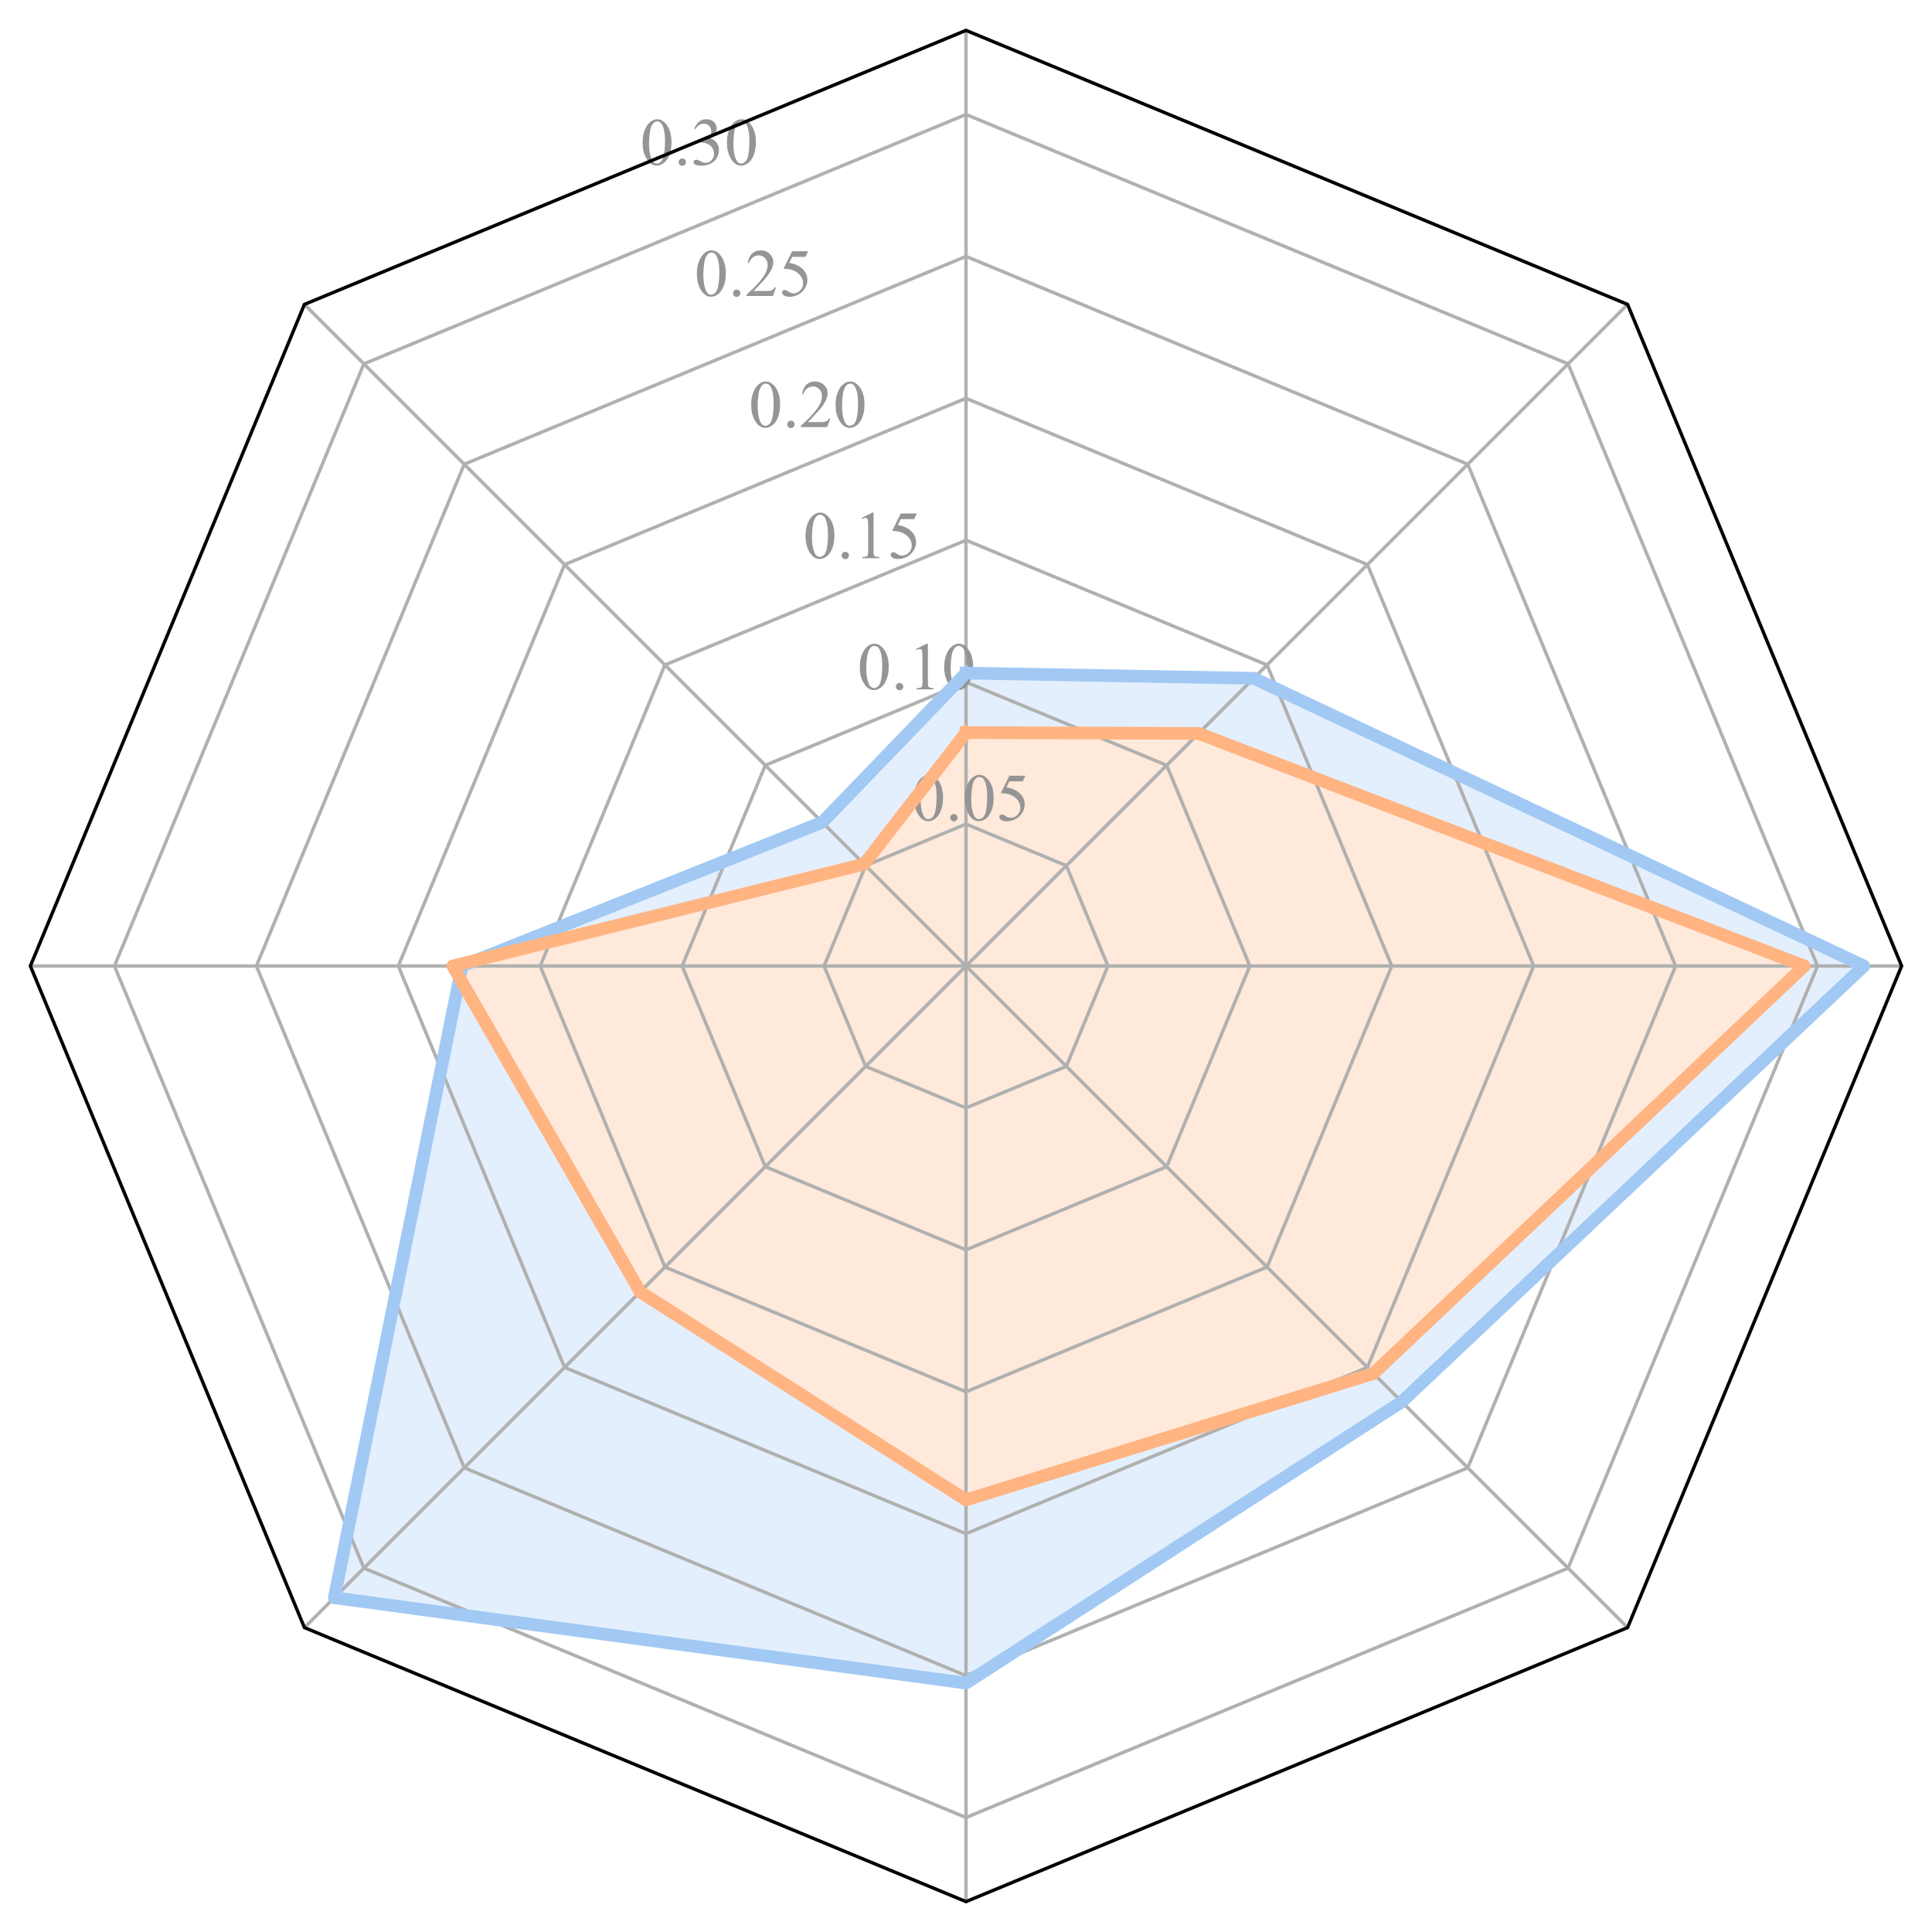
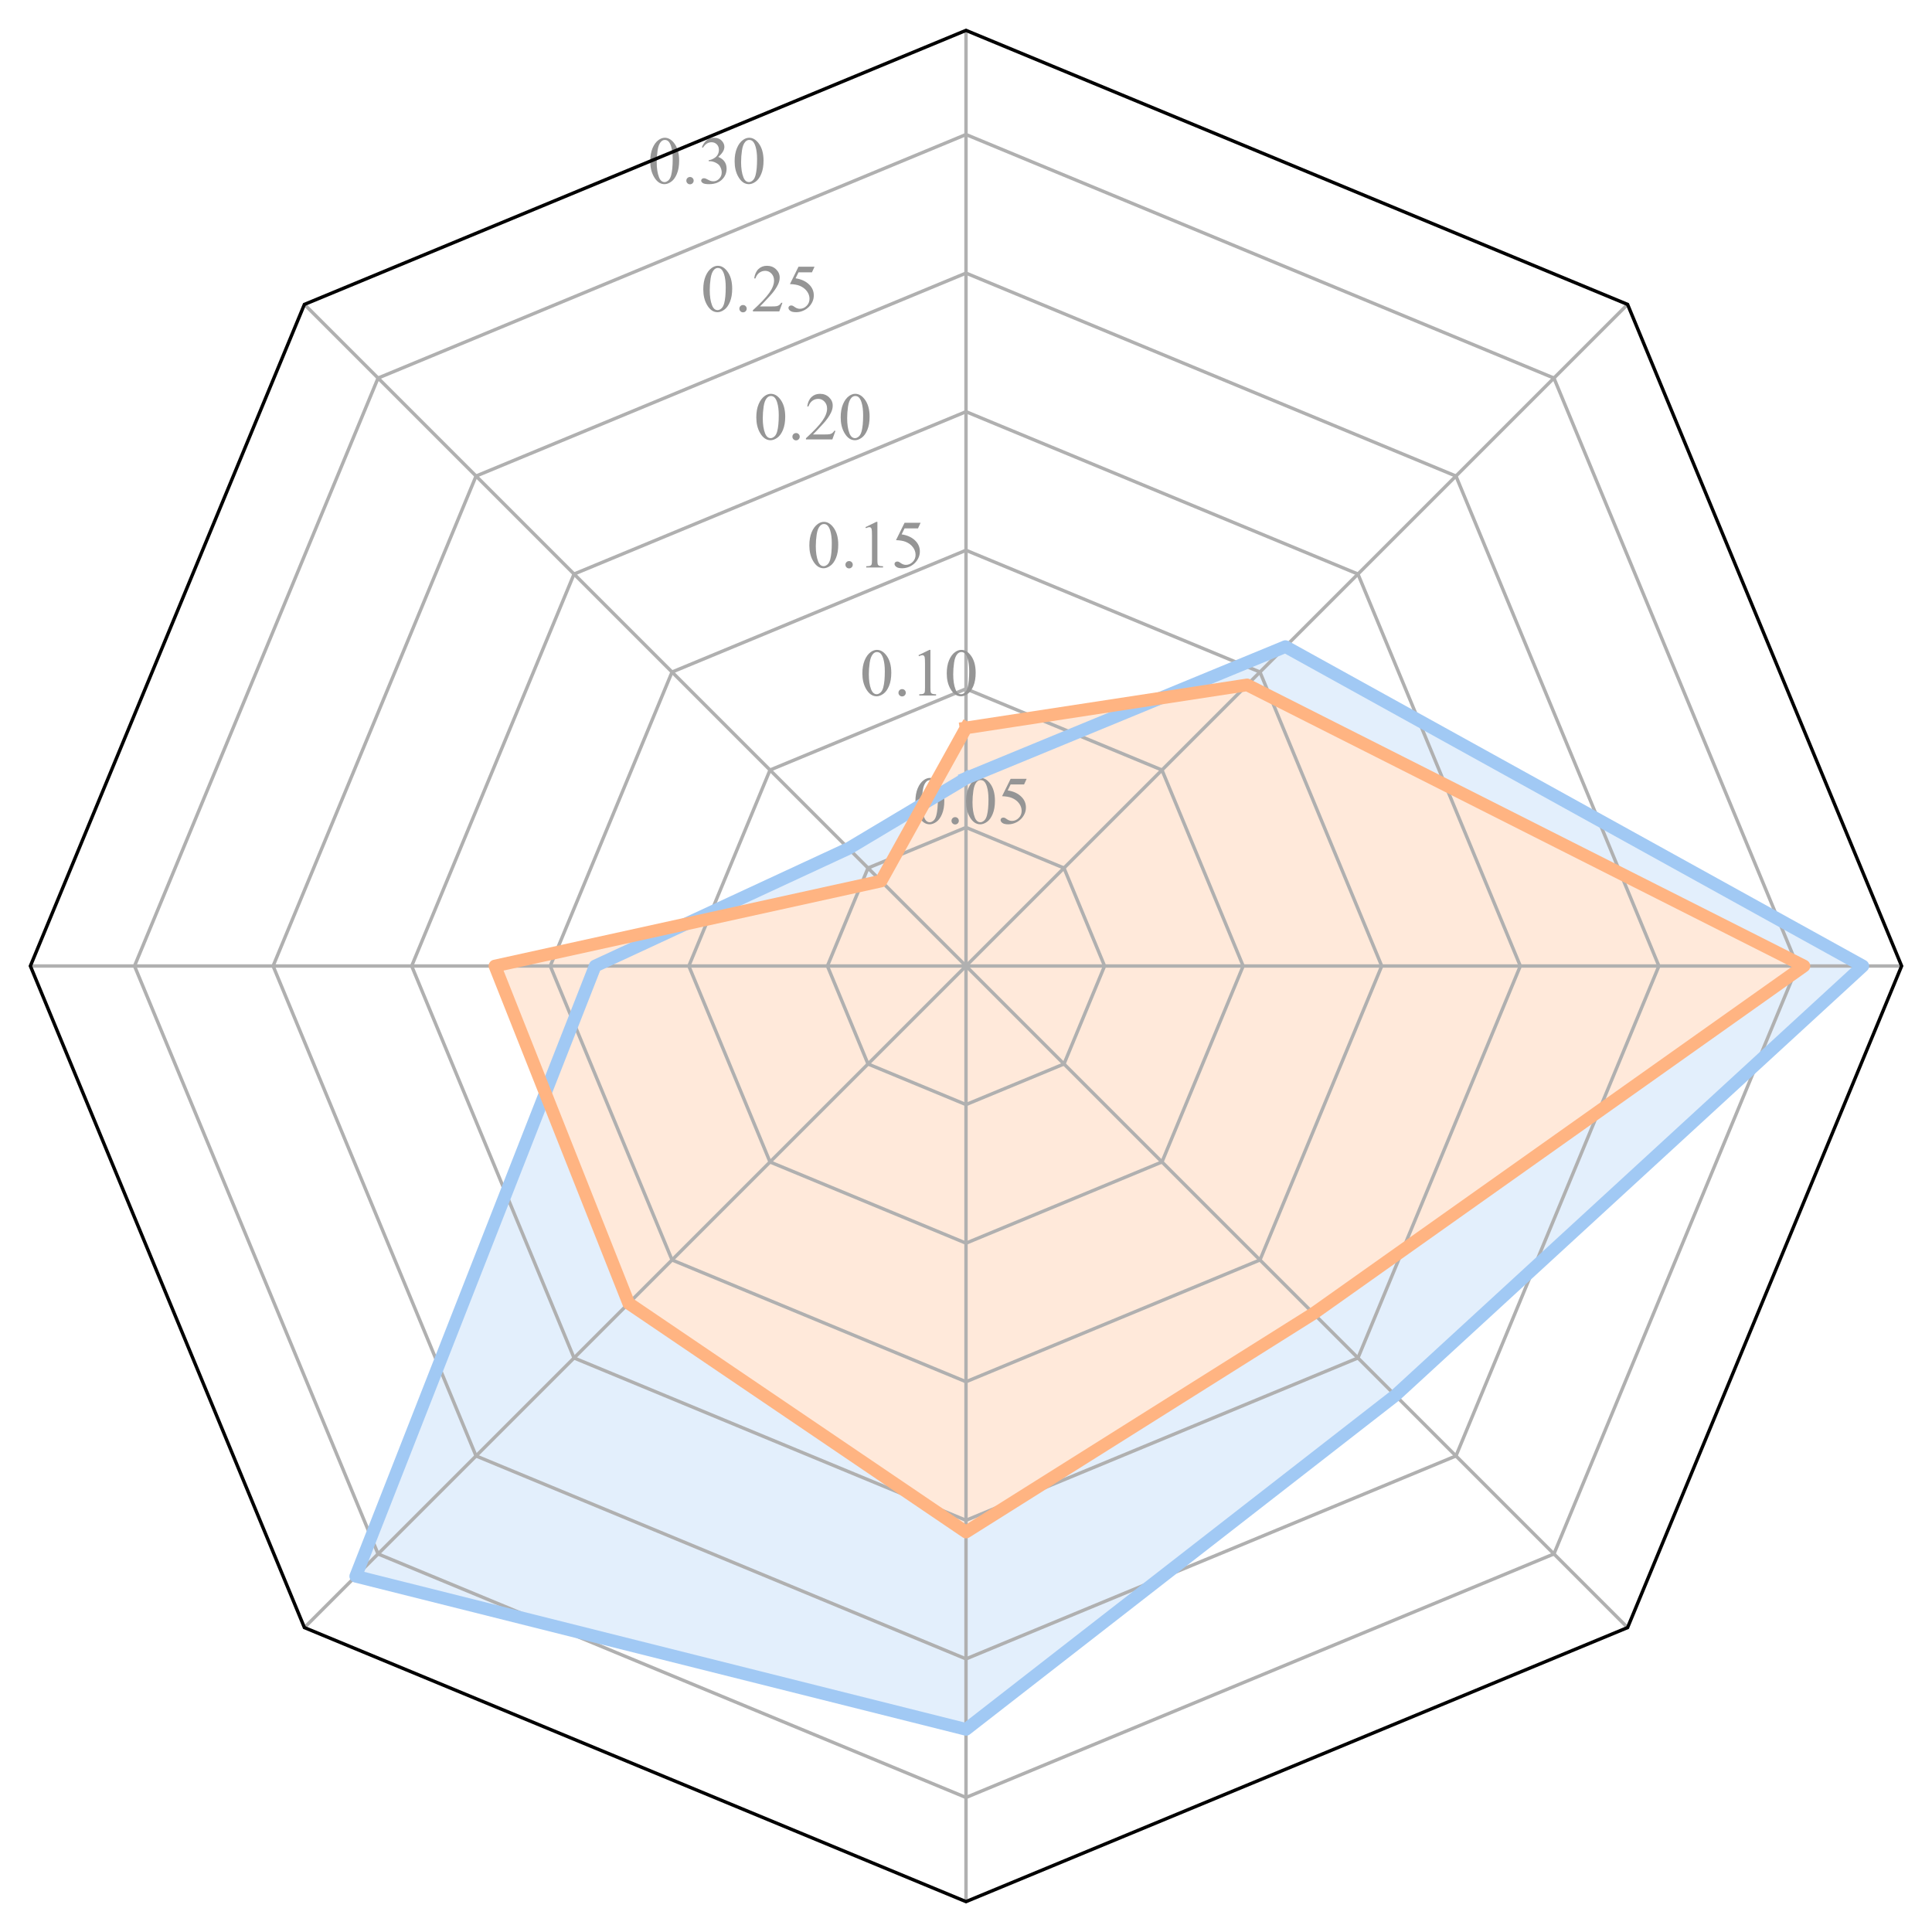
<svg xmlns="http://www.w3.org/2000/svg" xmlns:xlink="http://www.w3.org/1999/xlink" width="457.92pt" height="457.92pt" viewBox="0 0 457.92 457.92" version="1.1">
  <defs>
    <style type="text/css">*{stroke-linejoin: round; stroke-linecap: butt}</style>
  </defs>
  <g id="figure_1">
    <g id="patch_1">
      <path d="M 0 457.92  L 457.92 457.92  L 457.92 0  L 0 0  z " style="fill: #ffffff" />
    </g>
    <g id="axes_1">
      <g id="patch_2">
        <path d="M 228.96 7.2  L 72.152 72.152  L 7.2 228.96  L 72.152 385.768  L 228.96 450.72  L 385.768 385.768  L 450.72 228.96  L 385.768 72.152  z " style="fill: #ffffff" />
      </g>
      <g id="patch_3">
-         <path d="M 228.96 159.539  L 194.895 194.895  L 109.493 228.96  L 79.233 378.687  L 228.96 398.93  L 332.252 332.252  L 441.786 228.96  L 297.16 160.76  z " clip-path="url(#pc1c848fb58)" style="fill: #a1c9f4; opacity: 0.3; stroke: #a1c9f4; stroke-linejoin: miter" />
+         <path d="M 228.96 184.468  L 201.108 201.108  L 141.065 228.96  L 84.317 373.603  L 228.96 409.889  L 330.732 330.732  L 441.516 228.96  L 304.663 153.257  z " clip-path="url(#p795cf36739)" style="fill: #a1c9f4; opacity: 0.3; stroke: #a1c9f4; stroke-linejoin: miter" />
      </g>
      <g id="patch_4">
-         <path d="M 228.96 173.638  L 204.816 204.816  L 107.308 228.96  L 151.725 306.195  L 228.96 355.513  L 325.547 325.547  L 427.64 228.96  L 284.09 173.83  z " clip-path="url(#pc1c848fb58)" style="fill: #ffffff; stroke: #ffffff; stroke-linejoin: miter" />
+         <path d="M 228.96 172.527  L 208.823 208.823  L 117.31 228.96  L 149.009 308.911  L 228.96 363.118  L 311.322 311.322  L 427.563 228.96  L 295.589 162.331  z " clip-path="url(#p795cf36739)" style="fill: #ffffff; stroke: #ffffff; stroke-linejoin: miter" />
      </g>
      <g id="patch_5">
-         <path d="M 228.96 173.638  L 204.816 204.816  L 107.308 228.96  L 151.725 306.195  L 228.96 355.513  L 325.547 325.547  L 427.64 228.96  L 284.09 173.83  z " clip-path="url(#pc1c848fb58)" style="fill: #ffb482; opacity: 0.3; stroke: #ffb482; stroke-linejoin: miter" />
+         <path d="M 228.96 172.527  L 208.823 208.823  L 117.31 228.96  L 149.009 308.911  L 228.96 363.118  L 311.322 311.322  L 427.563 228.96  L 295.589 162.331  z " clip-path="url(#p795cf36739)" style="fill: #ffb482; opacity: 0.3; stroke: #ffb482; stroke-linejoin: miter" />
      </g>
      <g id="matplotlib.axis_1">
        <g id="xtick_1">
          <g id="line2d_1">
-             <path d="M 228.96 228.96  L 228.96 201.24  L 228.96 173.52  L 228.96 145.8  L 228.96 118.08  L 228.96 90.36  L 228.96 62.64  L 228.96 34.92  L 228.96 7.2  " clip-path="url(#pc1c848fb58)" style="fill: none; stroke: #b0b0b0; stroke-width: 0.8; stroke-linecap: square" />
+             <path d="M 228.96 228.96  L 228.96 201.24  L 228.96 173.52  L 228.96 145.8  L 228.96 118.08  L 228.96 90.36  L 228.96 62.64  L 228.96 34.92  L 228.96 7.2  " clip-path="url(#p795cf36739)" style="fill: none; stroke: #b0b0b0; stroke-width: 0.8; stroke-linecap: square" />
          </g>
        </g>
        <g id="xtick_2">
          <g id="line2d_2">
-             <path d="M 228.96 228.96  L 209.359 209.359  L 189.758 189.758  L 170.157 170.157  L 150.556 150.556  L 130.955 130.955  L 111.354 111.354  L 91.753 91.753  L 72.152 72.152  " clip-path="url(#pc1c848fb58)" style="fill: none; stroke: #b0b0b0; stroke-width: 0.8; stroke-linecap: square" />
+             <path d="M 228.96 228.96  L 209.359 209.359  L 189.758 189.758  L 170.157 170.157  L 150.556 150.556  L 130.955 130.955  L 111.354 111.354  L 91.753 91.753  L 72.152 72.152  " clip-path="url(#p795cf36739)" style="fill: none; stroke: #b0b0b0; stroke-width: 0.8; stroke-linecap: square" />
          </g>
        </g>
        <g id="xtick_3">
          <g id="line2d_3">
-             <path d="M 228.96 228.96  L 201.24 228.96  L 173.52 228.96  L 145.8 228.96  L 118.08 228.96  L 90.36 228.96  L 62.64 228.96  L 34.92 228.96  L 7.2 228.96  " clip-path="url(#pc1c848fb58)" style="fill: none; stroke: #b0b0b0; stroke-width: 0.8; stroke-linecap: square" />
+             <path d="M 228.96 228.96  L 201.24 228.96  L 173.52 228.96  L 145.8 228.96  L 118.08 228.96  L 90.36 228.96  L 62.64 228.96  L 34.92 228.96  L 7.2 228.96  " clip-path="url(#p795cf36739)" style="fill: none; stroke: #b0b0b0; stroke-width: 0.8; stroke-linecap: square" />
          </g>
        </g>
        <g id="xtick_4">
          <g id="line2d_4">
-             <path d="M 228.96 228.96  L 209.359 248.561  L 189.758 268.162  L 170.157 287.763  L 150.556 307.364  L 130.955 326.965  L 111.354 346.566  L 91.753 366.167  L 72.152 385.768  " clip-path="url(#pc1c848fb58)" style="fill: none; stroke: #b0b0b0; stroke-width: 0.8; stroke-linecap: square" />
+             <path d="M 228.96 228.96  L 209.359 248.561  L 189.758 268.162  L 170.157 287.763  L 150.556 307.364  L 130.955 326.965  L 111.354 346.566  L 91.753 366.167  L 72.152 385.768  " clip-path="url(#p795cf36739)" style="fill: none; stroke: #b0b0b0; stroke-width: 0.8; stroke-linecap: square" />
          </g>
        </g>
        <g id="xtick_5">
          <g id="line2d_5">
-             <path d="M 228.96 228.96  L 228.96 256.68  L 228.96 284.4  L 228.96 312.12  L 228.96 339.84  L 228.96 367.56  L 228.96 395.28  L 228.96 423  L 228.96 450.72  " clip-path="url(#pc1c848fb58)" style="fill: none; stroke: #b0b0b0; stroke-width: 0.8; stroke-linecap: square" />
+             <path d="M 228.96 228.96  L 228.96 256.68  L 228.96 284.4  L 228.96 312.12  L 228.96 339.84  L 228.96 367.56  L 228.96 395.28  L 228.96 423  L 228.96 450.72  " clip-path="url(#p795cf36739)" style="fill: none; stroke: #b0b0b0; stroke-width: 0.8; stroke-linecap: square" />
          </g>
        </g>
        <g id="xtick_6">
          <g id="line2d_6">
-             <path d="M 228.96 228.96  L 248.561 248.561  L 268.162 268.162  L 287.763 287.763  L 307.364 307.364  L 326.965 326.965  L 346.566 346.566  L 366.167 366.167  L 385.768 385.768  " clip-path="url(#pc1c848fb58)" style="fill: none; stroke: #b0b0b0; stroke-width: 0.8; stroke-linecap: square" />
+             <path d="M 228.96 228.96  L 248.561 248.561  L 268.162 268.162  L 287.763 287.763  L 307.364 307.364  L 326.965 326.965  L 346.566 346.566  L 366.167 366.167  L 385.768 385.768  " clip-path="url(#p795cf36739)" style="fill: none; stroke: #b0b0b0; stroke-width: 0.8; stroke-linecap: square" />
          </g>
        </g>
        <g id="xtick_7">
          <g id="line2d_7">
-             <path d="M 228.96 228.96  L 256.68 228.96  L 284.4 228.96  L 312.12 228.96  L 339.84 228.96  L 367.56 228.96  L 395.28 228.96  L 423 228.96  L 450.72 228.96  " clip-path="url(#pc1c848fb58)" style="fill: none; stroke: #b0b0b0; stroke-width: 0.8; stroke-linecap: square" />
+             <path d="M 228.96 228.96  L 256.68 228.96  L 284.4 228.96  L 312.12 228.96  L 339.84 228.96  L 367.56 228.96  L 395.28 228.96  L 423 228.96  L 450.72 228.96  " clip-path="url(#p795cf36739)" style="fill: none; stroke: #b0b0b0; stroke-width: 0.8; stroke-linecap: square" />
          </g>
        </g>
        <g id="xtick_8">
          <g id="line2d_8">
-             <path d="M 228.96 228.96  L 248.561 209.359  L 268.162 189.758  L 287.763 170.157  L 307.364 150.556  L 326.965 130.955  L 346.566 111.354  L 366.167 91.753  L 385.768 72.152  " clip-path="url(#pc1c848fb58)" style="fill: none; stroke: #b0b0b0; stroke-width: 0.8; stroke-linecap: square" />
+             <path d="M 228.96 228.96  L 248.561 209.359  L 268.162 189.758  L 287.763 170.157  L 307.364 150.556  L 326.965 130.955  L 346.566 111.354  L 366.167 91.753  L 385.768 72.152  " clip-path="url(#p795cf36739)" style="fill: none; stroke: #b0b0b0; stroke-width: 0.8; stroke-linecap: square" />
          </g>
        </g>
      </g>
      <g id="matplotlib.axis_2">
        <g id="ytick_1">
          <g id="line2d_9">
-             <path d="M 228.96 195.322  L 205.174 205.174  L 195.322 228.96  L 205.174 252.746  L 228.96 262.598  L 252.746 252.746  L 262.598 228.96  L 252.746 205.174  L 228.96 195.322  " clip-path="url(#pc1c848fb58)" style="fill: none; stroke: #b0b0b0; stroke-width: 0.8; stroke-linecap: square" />
+             <path d="M 228.96 196.114  L 205.735 205.735  L 196.114 228.96  L 205.735 252.185  L 228.96 261.806  L 252.185 252.185  L 261.806 228.96  L 252.185 205.735  L 228.96 196.114  " clip-path="url(#p795cf36739)" style="fill: none; stroke: #b0b0b0; stroke-width: 0.8; stroke-linecap: square" />
          </g>
          <g id="text_1">
-             <g style="fill: #959595" transform="translate(216.0873 194.46) scale(0.16 -0.16)">
+             <g style="fill: #959595" transform="translate(216.3905 195.192) scale(0.16 -0.16)">
              <defs>
                <path id="TimesNewRomanPSMT-30" d="M 231 2094  Q 231 2819 450 3342  Q 669 3866 1031 4122  Q 1313 4325 1613 4325  Q 2100 4325 2488 3828  Q 2972 3213 2972 2159  Q 2972 1422 2759 906  Q 2547 391 2217 158  Q 1888 -75 1581 -75  Q 975 -75 572 641  Q 231 1244 231 2094  z M 844 2016  Q 844 1141 1059 588  Q 1238 122 1591 122  Q 1759 122 1940 273  Q 2122 425 2216 781  Q 2359 1319 2359 2297  Q 2359 3022 2209 3506  Q 2097 3866 1919 4016  Q 1791 4119 1609 4119  Q 1397 4119 1231 3928  Q 1006 3669 925 3112  Q 844 2556 844 2016  z " transform="scale(0.015625)" />
                <path id="TimesNewRomanPSMT-2e" d="M 800 606  Q 947 606 1047 504  Q 1147 403 1147 259  Q 1147 116 1045 14  Q 944 -88 800 -88  Q 656 -88 554 14  Q 453 116 453 259  Q 453 406 554 506  Q 656 606 800 606  z " transform="scale(0.015625)" />
                <path id="TimesNewRomanPSMT-35" d="M 2778 4238  L 2534 3706  L 1259 3706  L 981 3138  Q 1809 3016 2294 2522  Q 2709 2097 2709 1522  Q 2709 1188 2573 903  Q 2438 619 2231 419  Q 2025 219 1772 97  Q 1413 -75 1034 -75  Q 653 -75 479 54  Q 306 184 306 341  Q 306 428 378 495  Q 450 563 559 563  Q 641 563 702 538  Q 763 513 909 409  Q 1144 247 1384 247  Q 1750 247 2026 523  Q 2303 800 2303 1197  Q 2303 1581 2056 1914  Q 1809 2247 1375 2428  Q 1034 2569 447 2591  L 1259 4238  L 2778 4238  z " transform="scale(0.015625)" />
              </defs>
              <use xlink:href="#TimesNewRomanPSMT-30" />
              <use xlink:href="#TimesNewRomanPSMT-2e" x="50" />
              <use xlink:href="#TimesNewRomanPSMT-30" x="75" />
              <use xlink:href="#TimesNewRomanPSMT-35" x="125" />
            </g>
          </g>
        </g>
        <g id="ytick_2">
          <g id="line2d_10">
-             <path d="M 228.96 161.684  L 181.389 181.389  L 161.684 228.96  L 181.389 276.531  L 228.96 296.236  L 276.531 276.531  L 296.236 228.96  L 276.531 181.389  L 228.96 161.684  " clip-path="url(#pc1c848fb58)" style="fill: none; stroke: #b0b0b0; stroke-width: 0.8; stroke-linecap: square" />
+             <path d="M 228.96 163.268  L 182.509 182.509  L 163.268 228.96  L 182.509 275.411  L 228.96 294.652  L 275.411 275.411  L 294.652 228.96  L 275.411 182.509  L 228.96 163.268  " clip-path="url(#p795cf36739)" style="fill: none; stroke: #b0b0b0; stroke-width: 0.8; stroke-linecap: square" />
          </g>
          <g id="text_2">
-             <g style="fill: #959595" transform="translate(203.2146 163.3825) scale(0.16 -0.16)">
+             <g style="fill: #959595" transform="translate(203.8209 164.8464) scale(0.16 -0.16)">
              <defs>
                <path id="TimesNewRomanPSMT-31" d="M 750 3822  L 1781 4325  L 1884 4325  L 1884 747  Q 1884 391 1914 303  Q 1944 216 2037 169  Q 2131 122 2419 116  L 2419 0  L 825 0  L 825 116  Q 1125 122 1212 167  Q 1300 213 1334 289  Q 1369 366 1369 747  L 1369 3034  Q 1369 3497 1338 3628  Q 1316 3728 1258 3775  Q 1200 3822 1119 3822  Q 1003 3822 797 3725  L 750 3822  z " transform="scale(0.015625)" />
              </defs>
              <use xlink:href="#TimesNewRomanPSMT-30" />
              <use xlink:href="#TimesNewRomanPSMT-2e" x="50" />
              <use xlink:href="#TimesNewRomanPSMT-31" x="75" />
              <use xlink:href="#TimesNewRomanPSMT-30" x="125" />
            </g>
          </g>
        </g>
        <g id="ytick_3">
          <g id="line2d_11">
-             <path d="M 228.96 128.046  L 157.603 157.603  L 128.046 228.96  L 157.603 300.317  L 228.96 329.874  L 300.317 300.317  L 329.874 228.96  L 300.317 157.603  L 228.96 128.046  " clip-path="url(#pc1c848fb58)" style="fill: none; stroke: #b0b0b0; stroke-width: 0.8; stroke-linecap: square" />
+             <path d="M 228.96 130.423  L 159.284 159.284  L 130.423 228.96  L 159.284 298.636  L 228.96 327.497  L 298.636 298.636  L 327.497 228.96  L 298.636 159.284  L 228.96 130.423  " clip-path="url(#p795cf36739)" style="fill: none; stroke: #b0b0b0; stroke-width: 0.8; stroke-linecap: square" />
          </g>
          <g id="text_3">
-             <g style="fill: #959595" transform="translate(190.3418 132.305) scale(0.16 -0.16)">
+             <g style="fill: #959595" transform="translate(191.2514 134.5009) scale(0.16 -0.16)">
              <use xlink:href="#TimesNewRomanPSMT-30" />
              <use xlink:href="#TimesNewRomanPSMT-2e" x="50" />
              <use xlink:href="#TimesNewRomanPSMT-31" x="75" />
              <use xlink:href="#TimesNewRomanPSMT-35" x="125" />
            </g>
          </g>
        </g>
        <g id="ytick_4">
          <g id="line2d_12">
-             <path d="M 228.96 94.408  L 133.817 133.817  L 94.408 228.96  L 133.817 324.103  L 228.96 363.512  L 324.103 324.103  L 363.512 228.96  L 324.103 133.817  L 228.96 94.408  " clip-path="url(#pc1c848fb58)" style="fill: none; stroke: #b0b0b0; stroke-width: 0.8; stroke-linecap: square" />
+             <path d="M 228.96 97.577  L 136.058 136.058  L 97.577 228.96  L 136.058 321.862  L 228.96 360.343  L 321.862 321.862  L 360.343 228.96  L 321.862 136.058  L 228.96 97.577  " clip-path="url(#p795cf36739)" style="fill: none; stroke: #b0b0b0; stroke-width: 0.8; stroke-linecap: square" />
          </g>
          <g id="text_4">
-             <g style="fill: #959595" transform="translate(177.4691 101.2275) scale(0.16 -0.16)">
+             <g style="fill: #959595" transform="translate(178.6819 104.1553) scale(0.16 -0.16)">
              <defs>
                <path id="TimesNewRomanPSMT-32" d="M 2934 816  L 2638 0  L 138 0  L 138 116  Q 1241 1122 1691 1759  Q 2141 2397 2141 2925  Q 2141 3328 1894 3587  Q 1647 3847 1303 3847  Q 991 3847 742 3664  Q 494 3481 375 3128  L 259 3128  Q 338 3706 661 4015  Q 984 4325 1469 4325  Q 1984 4325 2329 3994  Q 2675 3663 2675 3213  Q 2675 2891 2525 2569  Q 2294 2063 1775 1497  Q 997 647 803 472  L 1909 472  Q 2247 472 2383 497  Q 2519 522 2628 598  Q 2738 675 2819 816  L 2934 816  z " transform="scale(0.015625)" />
              </defs>
              <use xlink:href="#TimesNewRomanPSMT-30" />
              <use xlink:href="#TimesNewRomanPSMT-2e" x="50" />
              <use xlink:href="#TimesNewRomanPSMT-32" x="75" />
              <use xlink:href="#TimesNewRomanPSMT-30" x="125" />
            </g>
          </g>
        </g>
        <g id="ytick_5">
          <g id="line2d_13">
-             <path d="M 228.96 60.77  L 110.032 110.032  L 60.77 228.96  L 110.032 347.888  L 228.96 397.15  L 347.888 347.888  L 397.15 228.96  L 347.888 110.032  L 228.96 60.77  " clip-path="url(#pc1c848fb58)" style="fill: none; stroke: #b0b0b0; stroke-width: 0.8; stroke-linecap: square" />
+             <path d="M 228.96 64.731  L 112.833 112.833  L 64.731 228.96  L 112.833 345.087  L 228.96 393.189  L 345.087 345.087  L 393.189 228.96  L 345.087 112.833  L 228.96 64.731  " clip-path="url(#p795cf36739)" style="fill: none; stroke: #b0b0b0; stroke-width: 0.8; stroke-linecap: square" />
          </g>
          <g id="text_5">
-             <g style="fill: #959595" transform="translate(164.5964 70.14996) scale(0.16 -0.16)">
+             <g style="fill: #959595" transform="translate(166.1123 73.80979) scale(0.16 -0.16)">
              <use xlink:href="#TimesNewRomanPSMT-30" />
              <use xlink:href="#TimesNewRomanPSMT-2e" x="50" />
              <use xlink:href="#TimesNewRomanPSMT-32" x="75" />
              <use xlink:href="#TimesNewRomanPSMT-35" x="125" />
            </g>
          </g>
        </g>
        <g id="ytick_6">
          <g id="line2d_14">
-             <path d="M 228.96 27.132  L 86.246 86.246  L 27.132 228.96  L 86.246 371.674  L 228.96 430.788  L 371.674 371.674  L 430.788 228.96  L 371.674 86.246  L 228.96 27.132  " clip-path="url(#pc1c848fb58)" style="fill: none; stroke: #b0b0b0; stroke-width: 0.8; stroke-linecap: square" />
+             <path d="M 228.96 31.885  L 89.607 89.607  L 31.885 228.96  L 89.607 368.313  L 228.96 426.035  L 368.313 368.313  L 426.035 228.96  L 368.313 89.607  L 228.96 31.885  " clip-path="url(#p795cf36739)" style="fill: none; stroke: #b0b0b0; stroke-width: 0.8; stroke-linecap: square" />
          </g>
          <g id="text_6">
-             <g style="fill: #959595" transform="translate(151.7236 39.07246) scale(0.16 -0.16)">
+             <g style="fill: #959595" transform="translate(153.5428 43.46425) scale(0.16 -0.16)">
              <defs>
                <path id="TimesNewRomanPSMT-33" d="M 325 3431  Q 506 3859 782 4092  Q 1059 4325 1472 4325  Q 1981 4325 2253 3994  Q 2459 3747 2459 3466  Q 2459 3003 1878 2509  Q 2269 2356 2469 2072  Q 2669 1788 2669 1403  Q 2669 853 2319 450  Q 1863 -75 997 -75  Q 569 -75 414 31  Q 259 138 259 259  Q 259 350 332 419  Q 406 488 509 488  Q 588 488 669 463  Q 722 447 909 348  Q 1097 250 1169 231  Q 1284 197 1416 197  Q 1734 197 1970 444  Q 2206 691 2206 1028  Q 2206 1275 2097 1509  Q 2016 1684 1919 1775  Q 1784 1900 1550 2001  Q 1316 2103 1072 2103  L 972 2103  L 972 2197  Q 1219 2228 1467 2375  Q 1716 2522 1828 2728  Q 1941 2934 1941 3181  Q 1941 3503 1739 3701  Q 1538 3900 1238 3900  Q 753 3900 428 3381  L 325 3431  z " transform="scale(0.015625)" />
              </defs>
              <use xlink:href="#TimesNewRomanPSMT-30" />
              <use xlink:href="#TimesNewRomanPSMT-2e" x="50" />
              <use xlink:href="#TimesNewRomanPSMT-33" x="75" />
              <use xlink:href="#TimesNewRomanPSMT-30" x="125" />
            </g>
          </g>
        </g>
      </g>
      <g id="line2d_15">
-         <path d="M 228.96 159.539  L 194.895 194.895  L 109.493 228.96  L 79.233 378.687  L 228.96 398.93  L 332.252 332.252  L 441.786 228.96  L 297.16 160.76  L 228.96 159.539  " clip-path="url(#pc1c848fb58)" style="fill: none; stroke: #a1c9f4; stroke-width: 3; stroke-linecap: square" />
+         <path d="M 228.96 184.468  L 201.108 201.108  L 141.065 228.96  L 84.317 373.603  L 228.96 409.889  L 330.732 330.732  L 441.516 228.96  L 304.663 153.257  L 228.96 184.468  " clip-path="url(#p795cf36739)" style="fill: none; stroke: #a1c9f4; stroke-width: 3; stroke-linecap: square" />
      </g>
      <g id="line2d_16">
-         <path d="M 228.96 173.638  L 204.816 204.816  L 107.308 228.96  L 151.725 306.195  L 228.96 355.513  L 325.547 325.547  L 427.64 228.96  L 284.09 173.83  L 228.96 173.638  " clip-path="url(#pc1c848fb58)" style="fill: none; stroke: #ffb482; stroke-width: 3; stroke-linecap: square" />
+         <path d="M 228.96 172.527  L 208.823 208.823  L 117.31 228.96  L 149.009 308.911  L 228.96 363.118  L 311.322 311.322  L 427.563 228.96  L 295.589 162.331  L 228.96 172.527  " clip-path="url(#p795cf36739)" style="fill: none; stroke: #ffb482; stroke-width: 3; stroke-linecap: square" />
      </g>
      <g id="patch_6">
        <path d="M 228.96 7.2  L 72.152 72.152  L 7.2 228.96  L 72.152 385.768  L 228.96 450.72  L 385.768 385.768  L 450.72 228.96  L 385.768 72.152  L 228.96 7.2  z " style="fill: none; stroke: #000000; stroke-width: 0.8; stroke-linejoin: miter; stroke-linecap: square" />
      </g>
    </g>
  </g>
  <defs>
-     <clipPath id="pc1c848fb58">
+     <clipPath id="p795cf36739">
      <path d="M 228.96 7.2  L 72.152 72.152  L 7.2 228.96  L 72.152 385.768  L 228.96 450.72  L 385.768 385.768  L 450.72 228.96  L 385.768 72.152  z " />
    </clipPath>
  </defs>
</svg>
